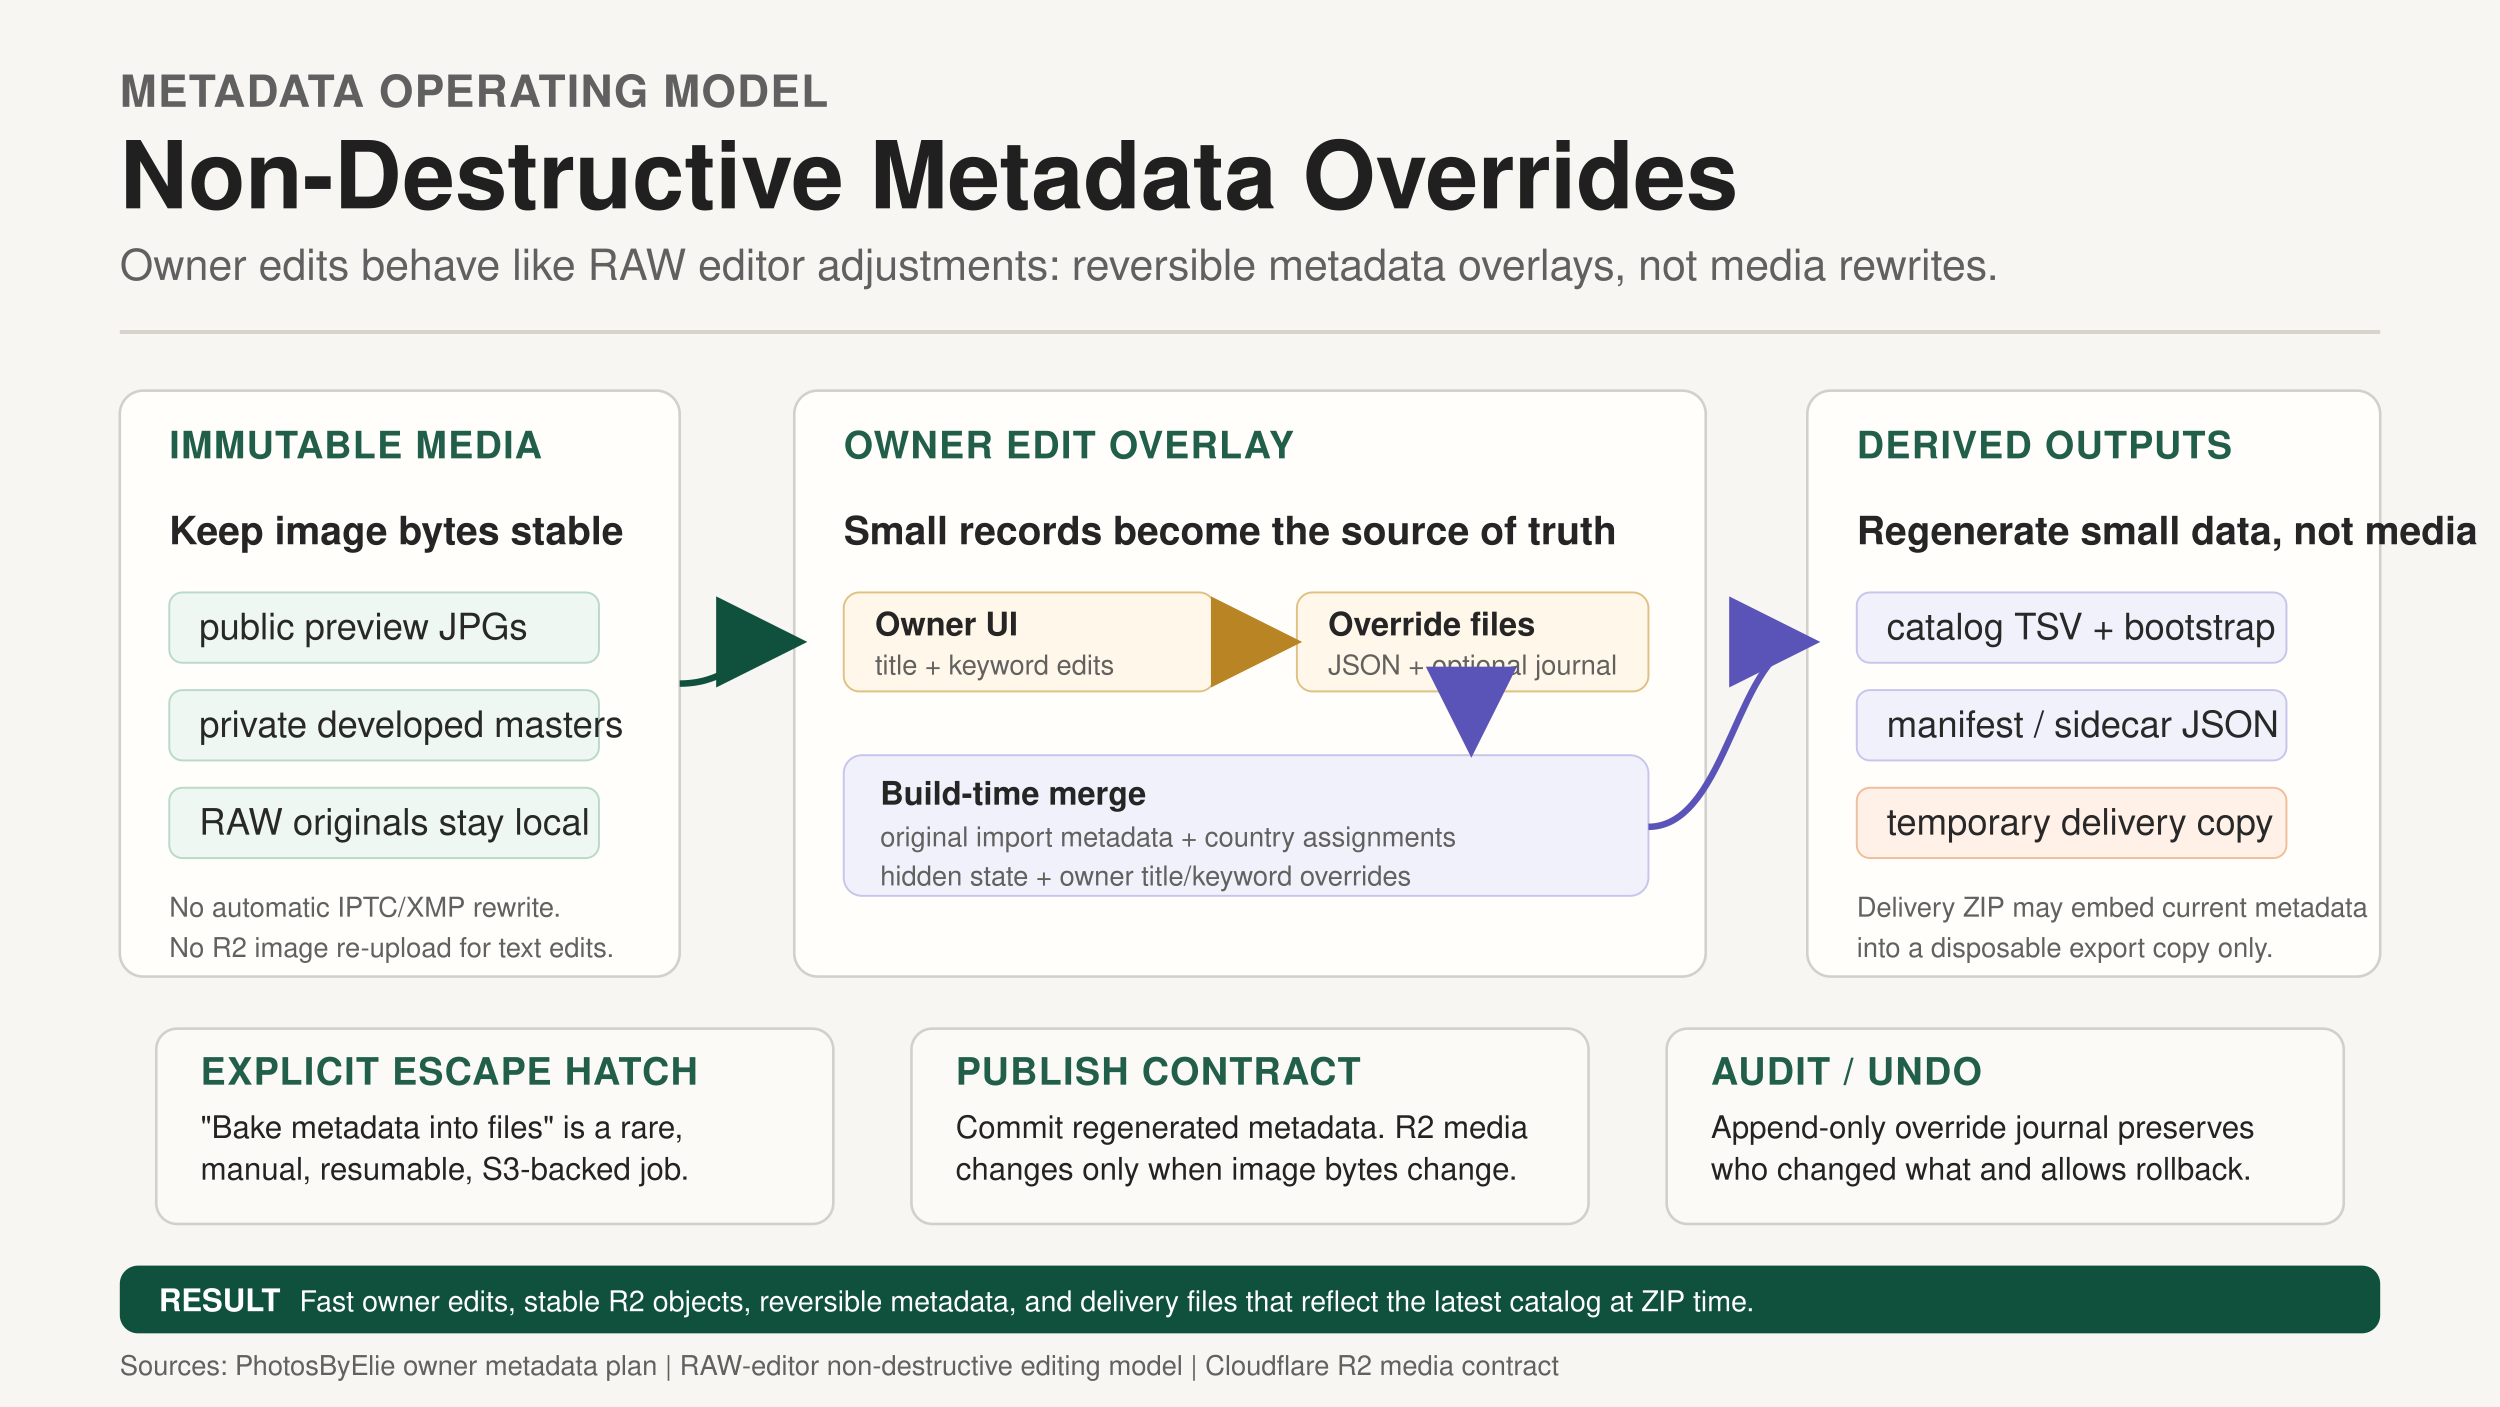
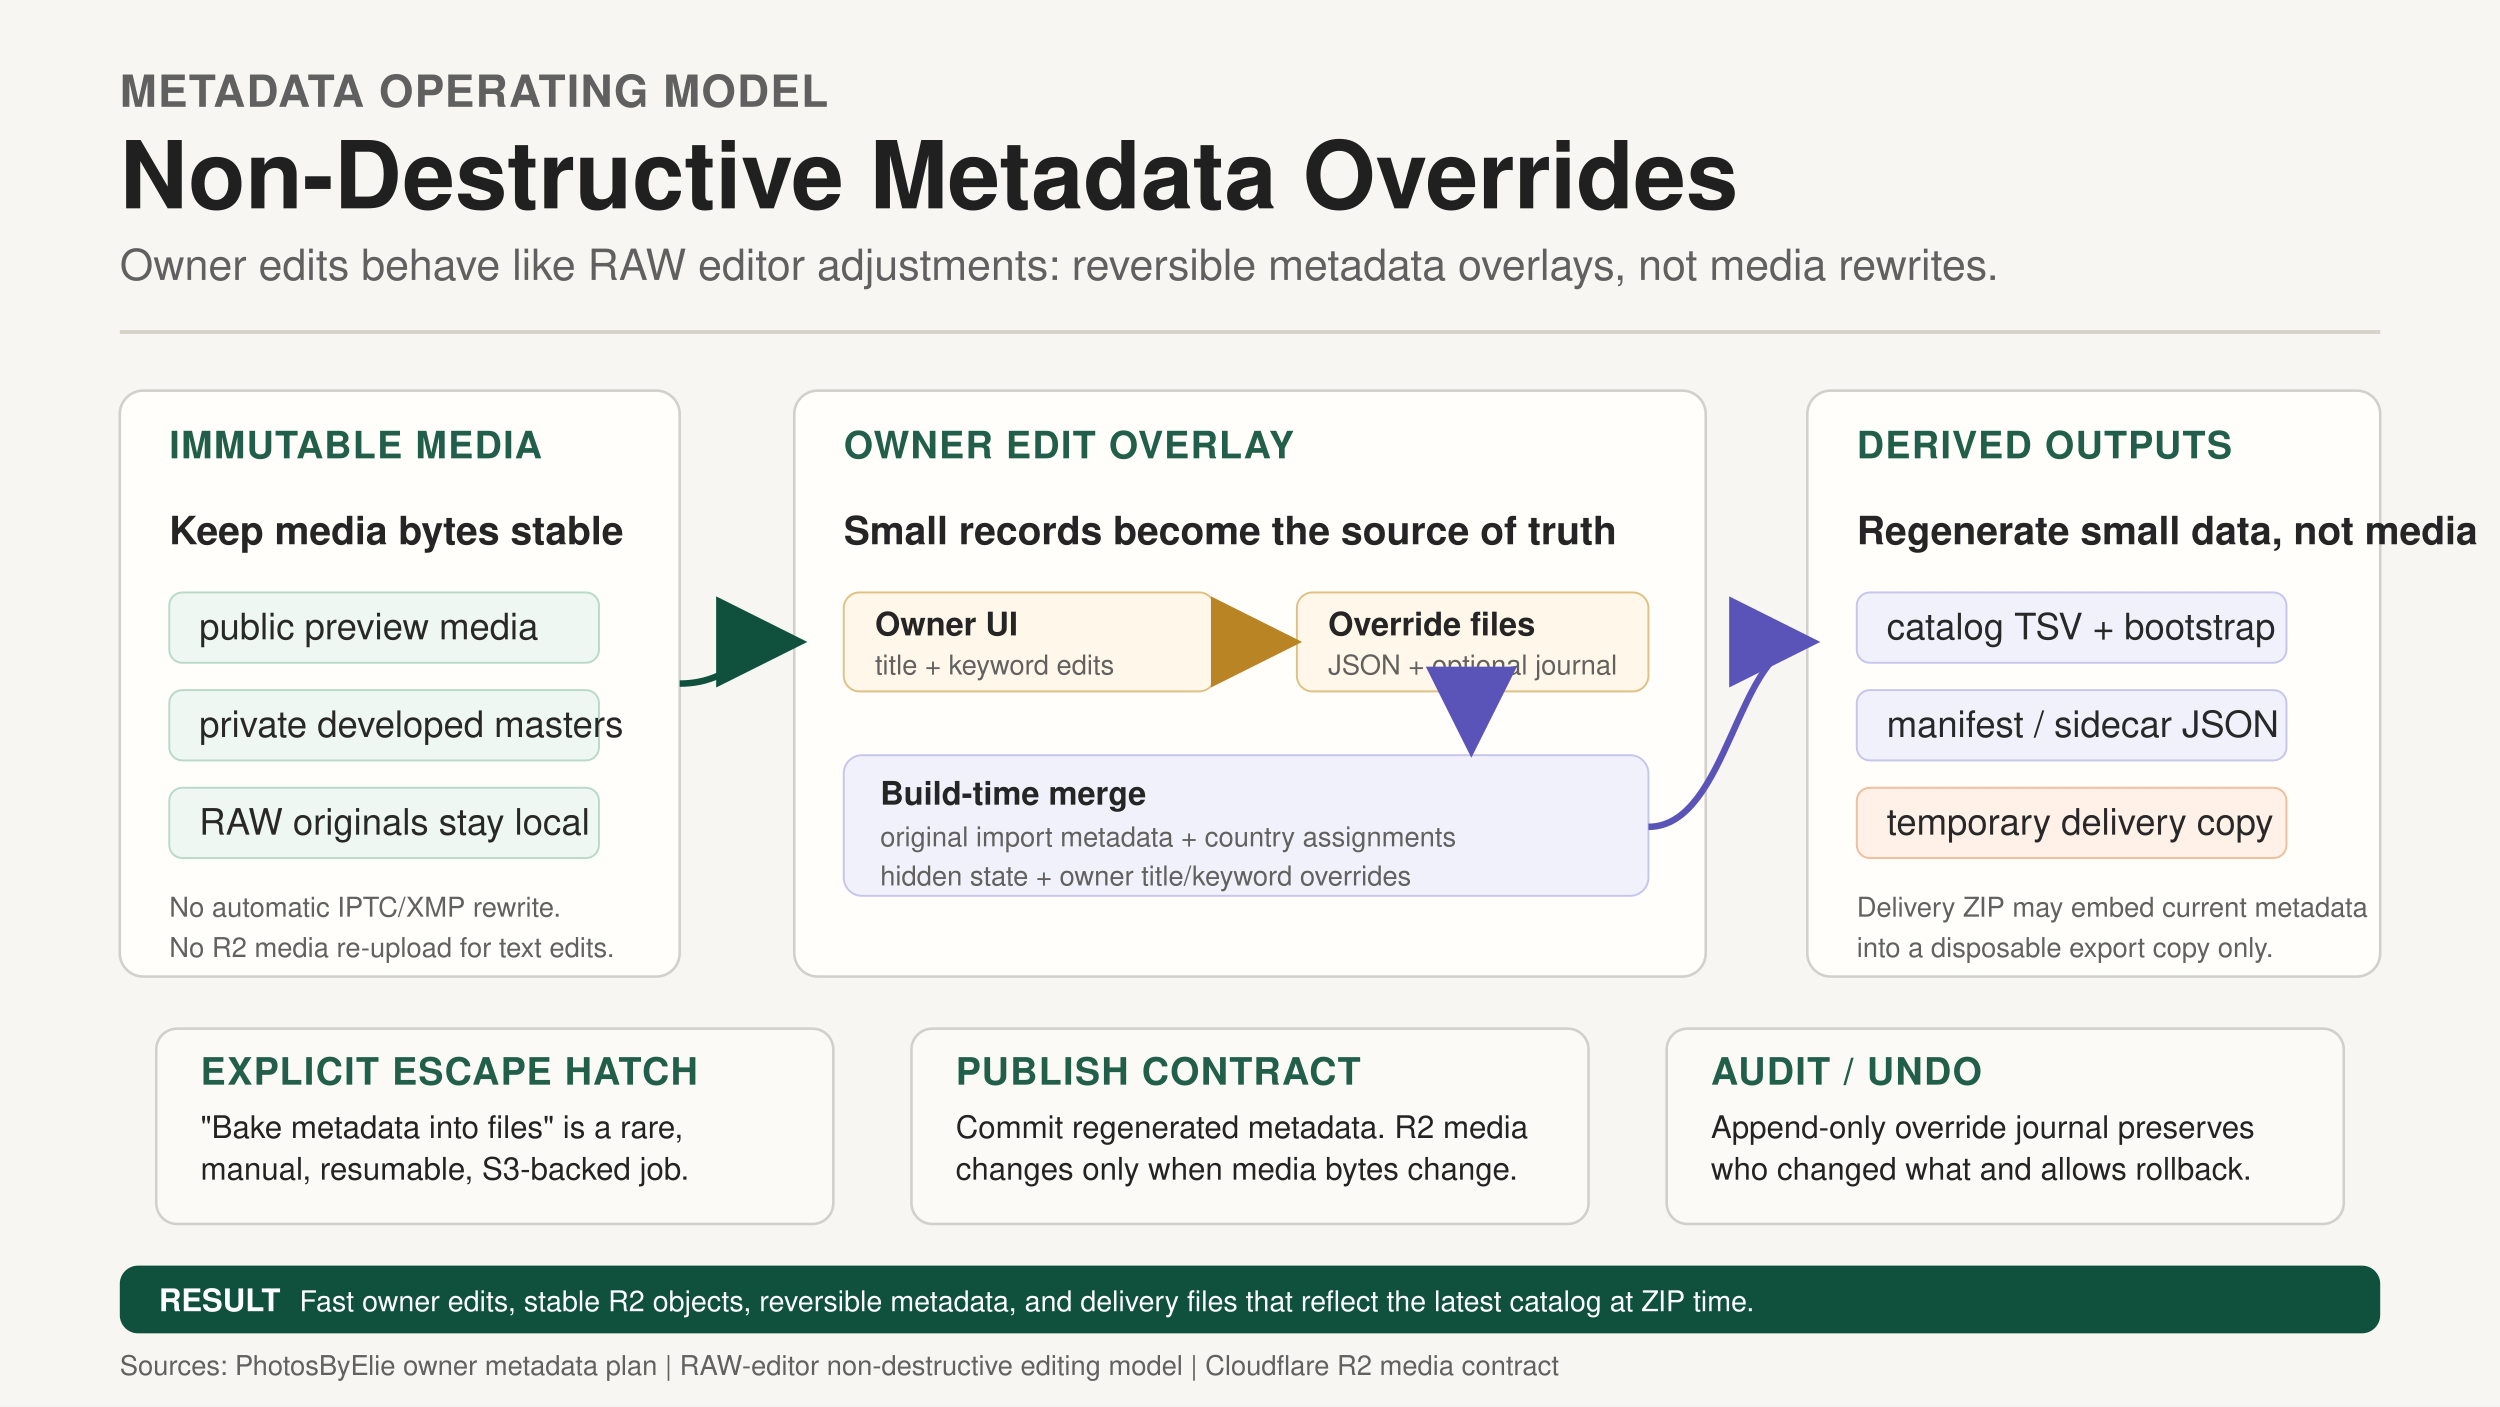
<svg xmlns="http://www.w3.org/2000/svg" width="1920" height="1080" viewBox="0 0 1920 1080">
  <defs>
    <style>
      .bg { fill: #f7f6f2; }
      .ink { fill: #232323; }
      .muted { fill: #62615f; }
      .eyebrow { fill: #5f605f; font-family: Helvetica, Arial, sans-serif; font-weight: 700; font-size: 34px; letter-spacing: 1px; }
      .title { fill: #202020; font-family: Helvetica, Arial, sans-serif; font-weight: 700; font-size: 72px; }
      .subtitle { fill: #606060; font-family: Helvetica, Arial, sans-serif; font-weight: 400; font-size: 33px; }
      .card { fill: #fffefb; stroke: #d2d0ca; stroke-width: 2; }
      .panel { fill: #fbfaf7; stroke: #d2d0ca; stroke-width: 2; }
      .green { fill: #0f513d; }
      .greenText { fill: #225f4a; font-family: Helvetica, Arial, sans-serif; font-weight: 700; font-size: 29px; letter-spacing: 1px; }
      .gold { fill: #b88424; }
      .orange { fill: #e87521; }
      .blue { fill: #5b54b8; }
      .small { font-family: Helvetica, Arial, sans-serif; font-weight: 400; font-size: 24px; }
      .body { font-family: Helvetica, Arial, sans-serif; font-weight: 400; font-size: 28px; fill: #282828; }
      .bodyBold { font-family: Helvetica, Arial, sans-serif; font-weight: 700; font-size: 30px; fill: #252525; }
      .label { font-family: Helvetica, Arial, sans-serif; font-weight: 700; font-size: 25px; fill: #252525; }
      .tiny { font-family: Helvetica, Arial, sans-serif; font-weight: 400; font-size: 21px; fill: #62615f; }
      .resultText { font-family: Helvetica, Arial, sans-serif; font-weight: 700; font-size: 24px; fill: #fff; }
      .resultBody { font-family: Helvetica, Arial, sans-serif; font-weight: 400; font-size: 22px; fill: #fff; }
      .chip { fill: #ffffff; stroke: #dedbd3; stroke-width: 1.5; }
      .softGreen { fill: #eef7f2; stroke: #b9d9c9; stroke-width: 1.5; }
      .softGold { fill: #fff8ea; stroke: #e0c184; stroke-width: 1.5; }
      .softBlue { fill: #f0f1fb; stroke: #c7c5eb; stroke-width: 1.5; }
      .softOrange { fill: #fff1e8; stroke: #efbe9a; stroke-width: 1.5; }
      .line { stroke: #d6d3ca; stroke-width: 3; }
      .arrowGreen { stroke: #0f513d; stroke-width: 5; fill: none; marker-end: url(#arrowGreen); }
      .arrowGold { stroke: #b88424; stroke-width: 5; fill: none; marker-end: url(#arrowGold); }
      .arrowBlue { stroke: #5b54b8; stroke-width: 5; fill: none; marker-end: url(#arrowBlue); }
      .dash { stroke-dasharray: 10 10; }
    </style>
    <marker id="arrowGreen" markerWidth="14" markerHeight="14" refX="12" refY="7" orient="auto" markerUnits="strokeWidth">
      <path d="M0,0 L14,7 L0,14 z" fill="#0f513d" />
    </marker>
    <marker id="arrowGold" markerWidth="14" markerHeight="14" refX="12" refY="7" orient="auto" markerUnits="strokeWidth">
      <path d="M0,0 L14,7 L0,14 z" fill="#b88424" />
    </marker>
    <marker id="arrowBlue" markerWidth="14" markerHeight="14" refX="12" refY="7" orient="auto" markerUnits="strokeWidth">
      <path d="M0,0 L14,7 L0,14 z" fill="#5b54b8" />
    </marker>
  </defs>
  <rect class="bg" width="1920" height="1080" />
  <text x="92" y="82" class="eyebrow">METADATA OPERATING MODEL</text>
  <text x="92" y="160" class="title">Non-Destructive Metadata Overrides</text>
  <text x="92" y="215" class="subtitle">Owner edits behave like RAW editor adjustments: reversible metadata overlays, not media rewrites.</text>
  <line x1="92" y1="255" x2="1828" y2="255" class="line" />
  <rect x="92" y="300" width="430" height="450" rx="18" class="card" />
  <text x="130" y="352" class="greenText">IMMUTABLE MEDIA</text>
-   <text x="130" y="418" class="bodyBold">Keep image bytes stable</text>
+   <text x="130" y="418" class="bodyBold">Keep media bytes stable</text>
  <rect x="130" y="455" width="330" height="54" rx="10" class="softGreen" />
-   <text x="153" y="491" class="body">public preview JPGs</text>
+   <text x="153" y="491" class="body">public preview media</text>
  <rect x="130" y="530" width="330" height="54" rx="10" class="softGreen" />
  <text x="153" y="566" class="body">private developed masters</text>
  <rect x="130" y="605" width="330" height="54" rx="10" class="softGreen" />
  <text x="153" y="641" class="body">RAW originals stay local</text>
  <text x="130" y="704" class="tiny">No automatic IPTC/XMP rewrite.</text>
-   <text x="130" y="735" class="tiny">No R2 image re-upload for text edits.</text>
+   <text x="130" y="735" class="tiny">No R2 media re-upload for text edits.</text>
  <rect x="610" y="300" width="700" height="450" rx="18" class="card" />
  <text x="648" y="352" class="greenText">OWNER EDIT OVERLAY</text>
  <text x="648" y="418" class="bodyBold">Small records become the source of truth</text>
  <rect x="648" y="455" width="285" height="76" rx="12" class="softGold" />
  <text x="672" y="488" class="label">Owner UI</text>
  <text x="672" y="518" class="tiny">title + keyword edits</text>
  <rect x="996" y="455" width="270" height="76" rx="12" class="softGold" />
  <text x="1020" y="488" class="label">Override files</text>
  <text x="1020" y="518" class="tiny">JSON + optional journal</text>
  <path d="M935 493 L990 493" class="arrowGold" />
  <rect x="648" y="580" width="618" height="108" rx="14" class="softBlue" />
  <text x="676" y="618" class="label">Build-time merge</text>
  <text x="676" y="650" class="tiny">original import metadata + country assignments</text>
  <text x="676" y="680" class="tiny">hidden state + owner title/keyword overrides</text>
  <path d="M1130 532 L1130 572" class="arrowBlue" />
  <rect x="1388" y="300" width="440" height="450" rx="18" class="card" />
  <text x="1426" y="352" class="greenText">DERIVED OUTPUTS</text>
  <text x="1426" y="418" class="bodyBold">Regenerate small data, not media</text>
  <rect x="1426" y="455" width="330" height="54" rx="10" class="softBlue" />
  <text x="1449" y="491" class="body">catalog TSV + bootstrap</text>
  <rect x="1426" y="530" width="330" height="54" rx="10" class="softBlue" />
  <text x="1449" y="566" class="body">manifest / sidecar JSON</text>
  <rect x="1426" y="605" width="330" height="54" rx="10" class="softOrange" />
  <text x="1449" y="641" class="body">temporary delivery copy</text>
  <text x="1426" y="704" class="tiny">Delivery ZIP may embed current metadata</text>
  <text x="1426" y="735" class="tiny">into a disposable export copy only.</text>
  <path d="M522 525 C565 525 575 493 610 493" class="arrowGreen" />
  <path d="M1266 635 C1328 635 1334 493 1388 493" class="arrowBlue" />
  <rect x="120" y="790" width="520" height="150" rx="16" class="panel" />
  <text x="154" y="833" class="greenText">EXPLICIT ESCAPE HATCH</text>
  <text x="154" y="874" class="small ink">"Bake metadata into files" is a rare,</text>
  <text x="154" y="906" class="small ink">manual, resumable, S3-backed job.</text>
  <rect x="700" y="790" width="520" height="150" rx="16" class="panel" />
  <text x="734" y="833" class="greenText">PUBLISH CONTRACT</text>
  <text x="734" y="874" class="small ink">Commit regenerated metadata. R2 media</text>
-   <text x="734" y="906" class="small ink">changes only when image bytes change.</text>
+   <text x="734" y="906" class="small ink">changes only when media bytes change.</text>
  <rect x="1280" y="790" width="520" height="150" rx="16" class="panel" />
  <text x="1314" y="833" class="greenText">AUDIT / UNDO</text>
  <text x="1314" y="874" class="small ink">Append-only override journal preserves</text>
  <text x="1314" y="906" class="small ink">who changed what and allows rollback.</text>
  <rect x="92" y="972" width="1736" height="52" rx="14" class="green" />
  <text x="122" y="1007" class="resultText">RESULT</text>
  <text x="230" y="1007" class="resultBody">Fast owner edits, stable R2 objects, reversible metadata, and delivery files that reflect the latest catalog at ZIP time.</text>
  <text x="92" y="1056" class="tiny">Sources: PhotosByElie owner metadata plan  |  RAW-editor non-destructive editing model  |  Cloudflare R2 media contract</text>
</svg>
